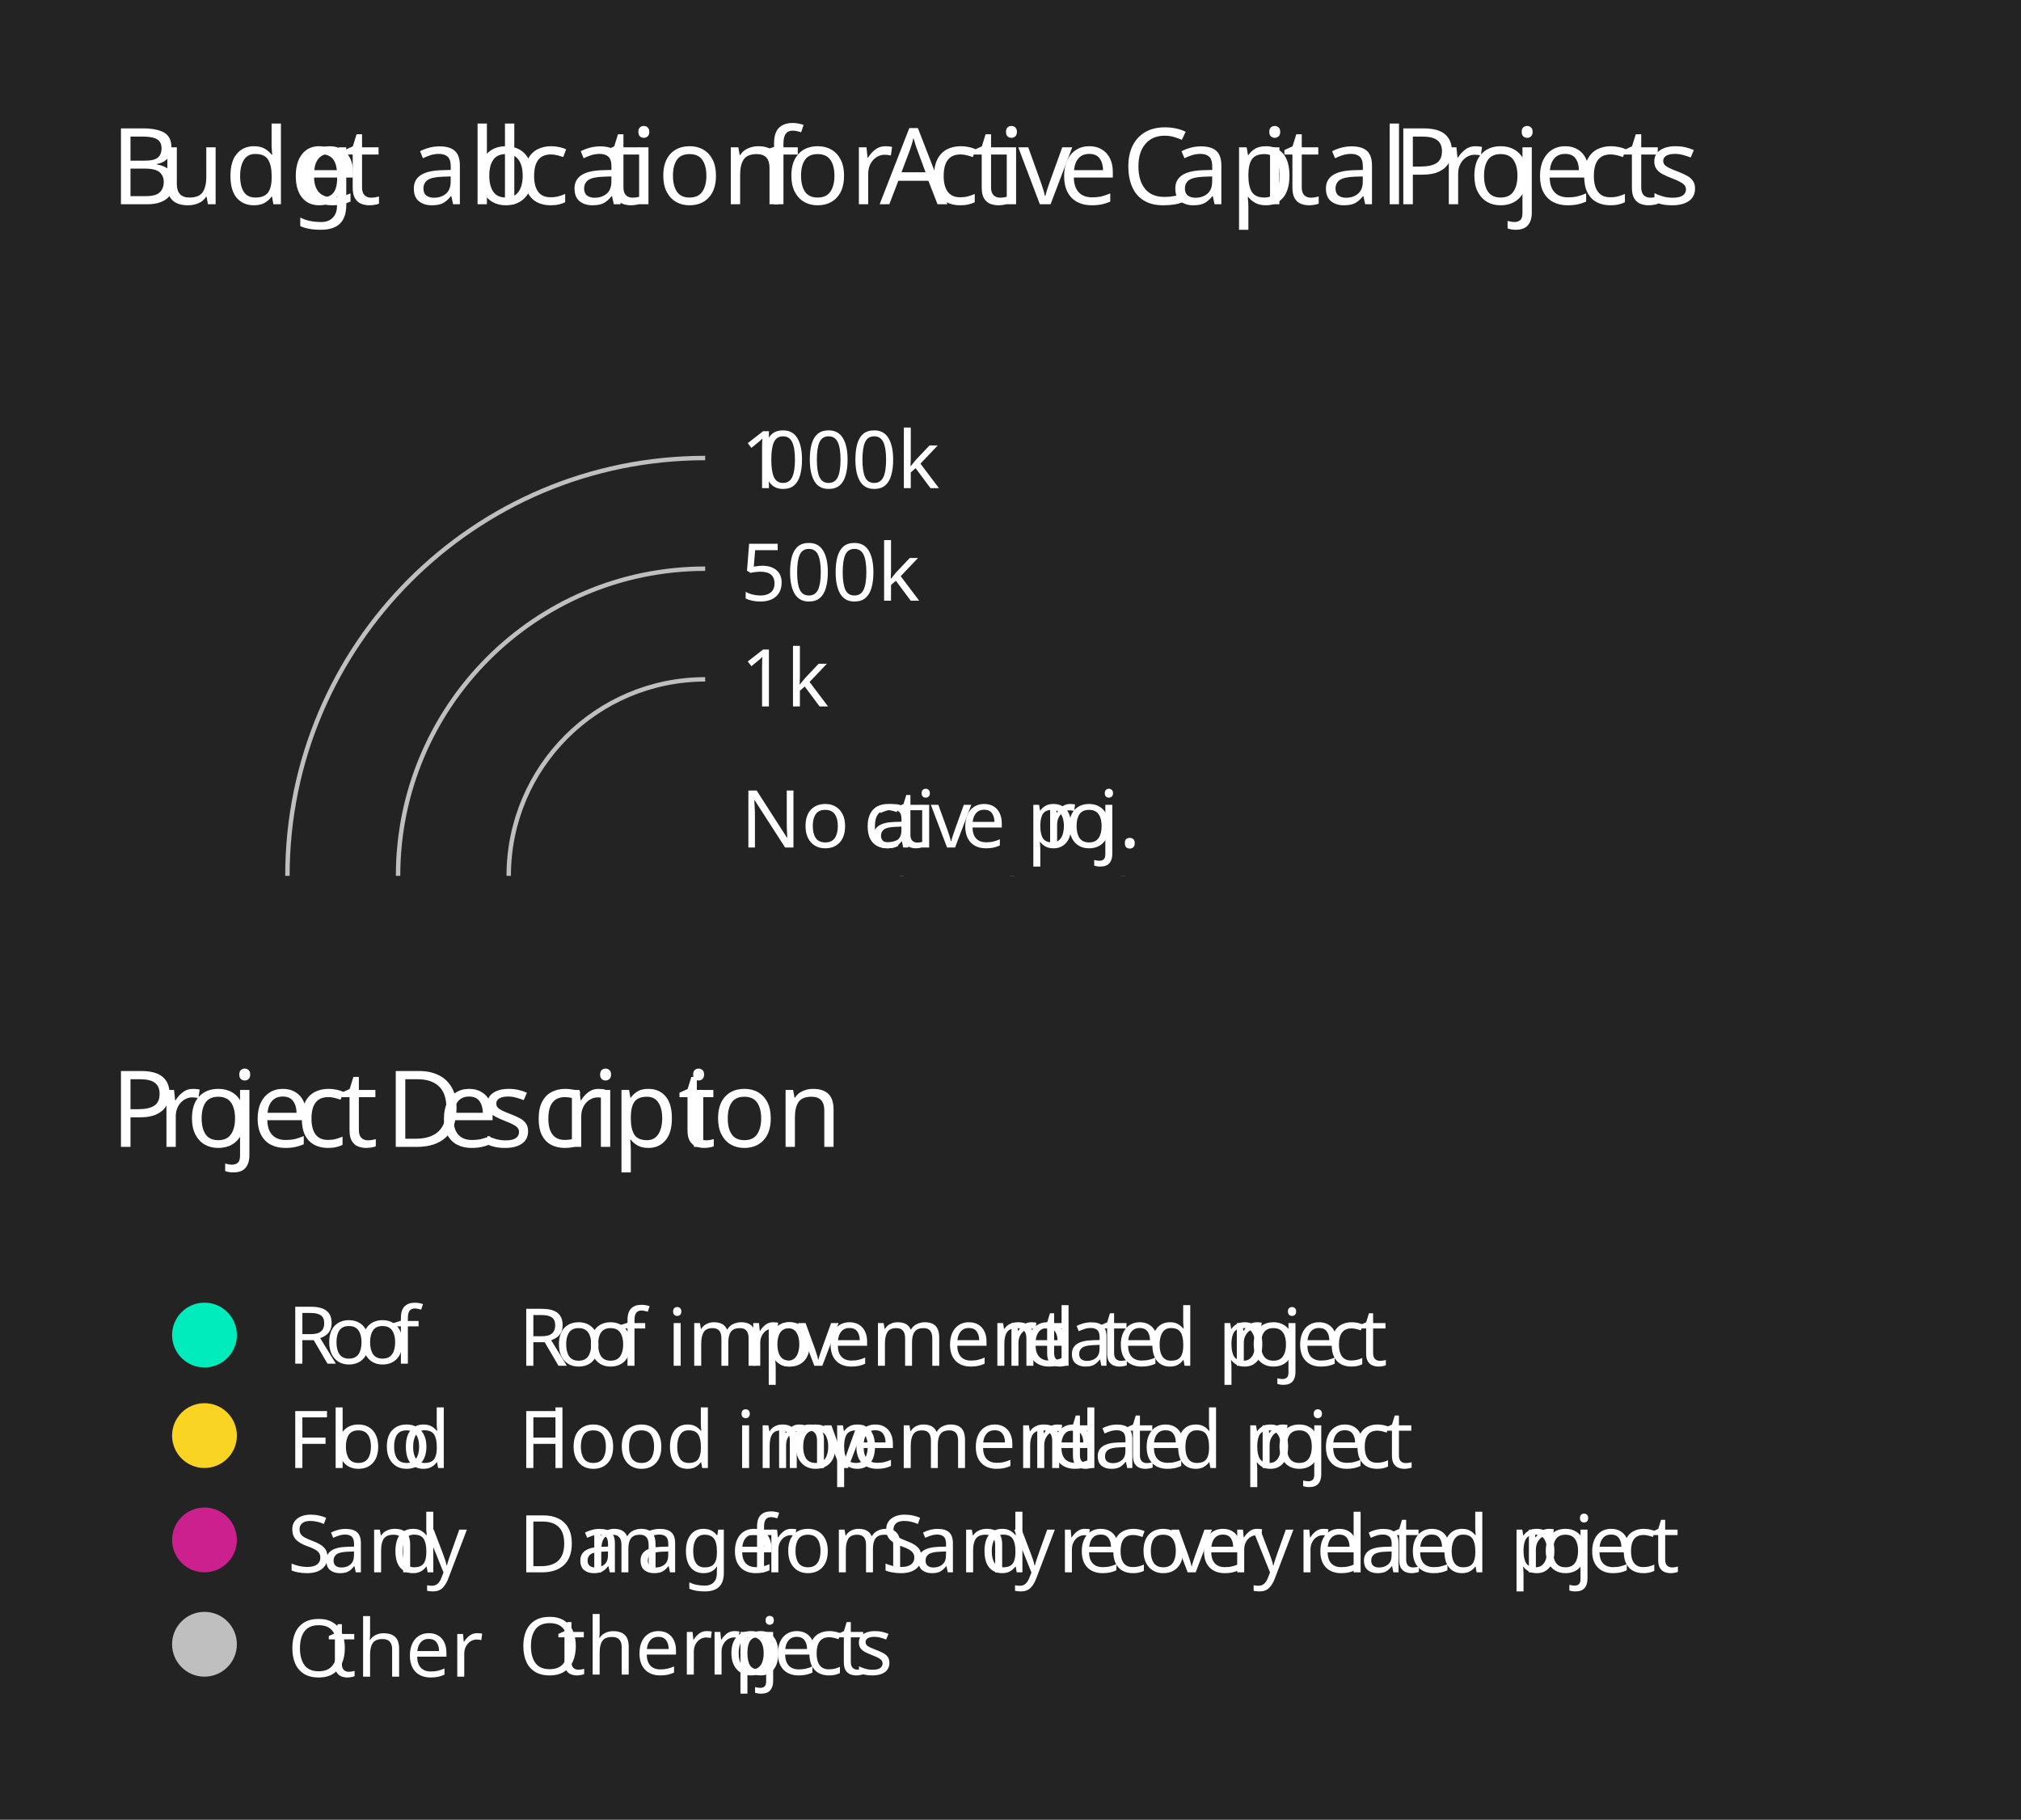
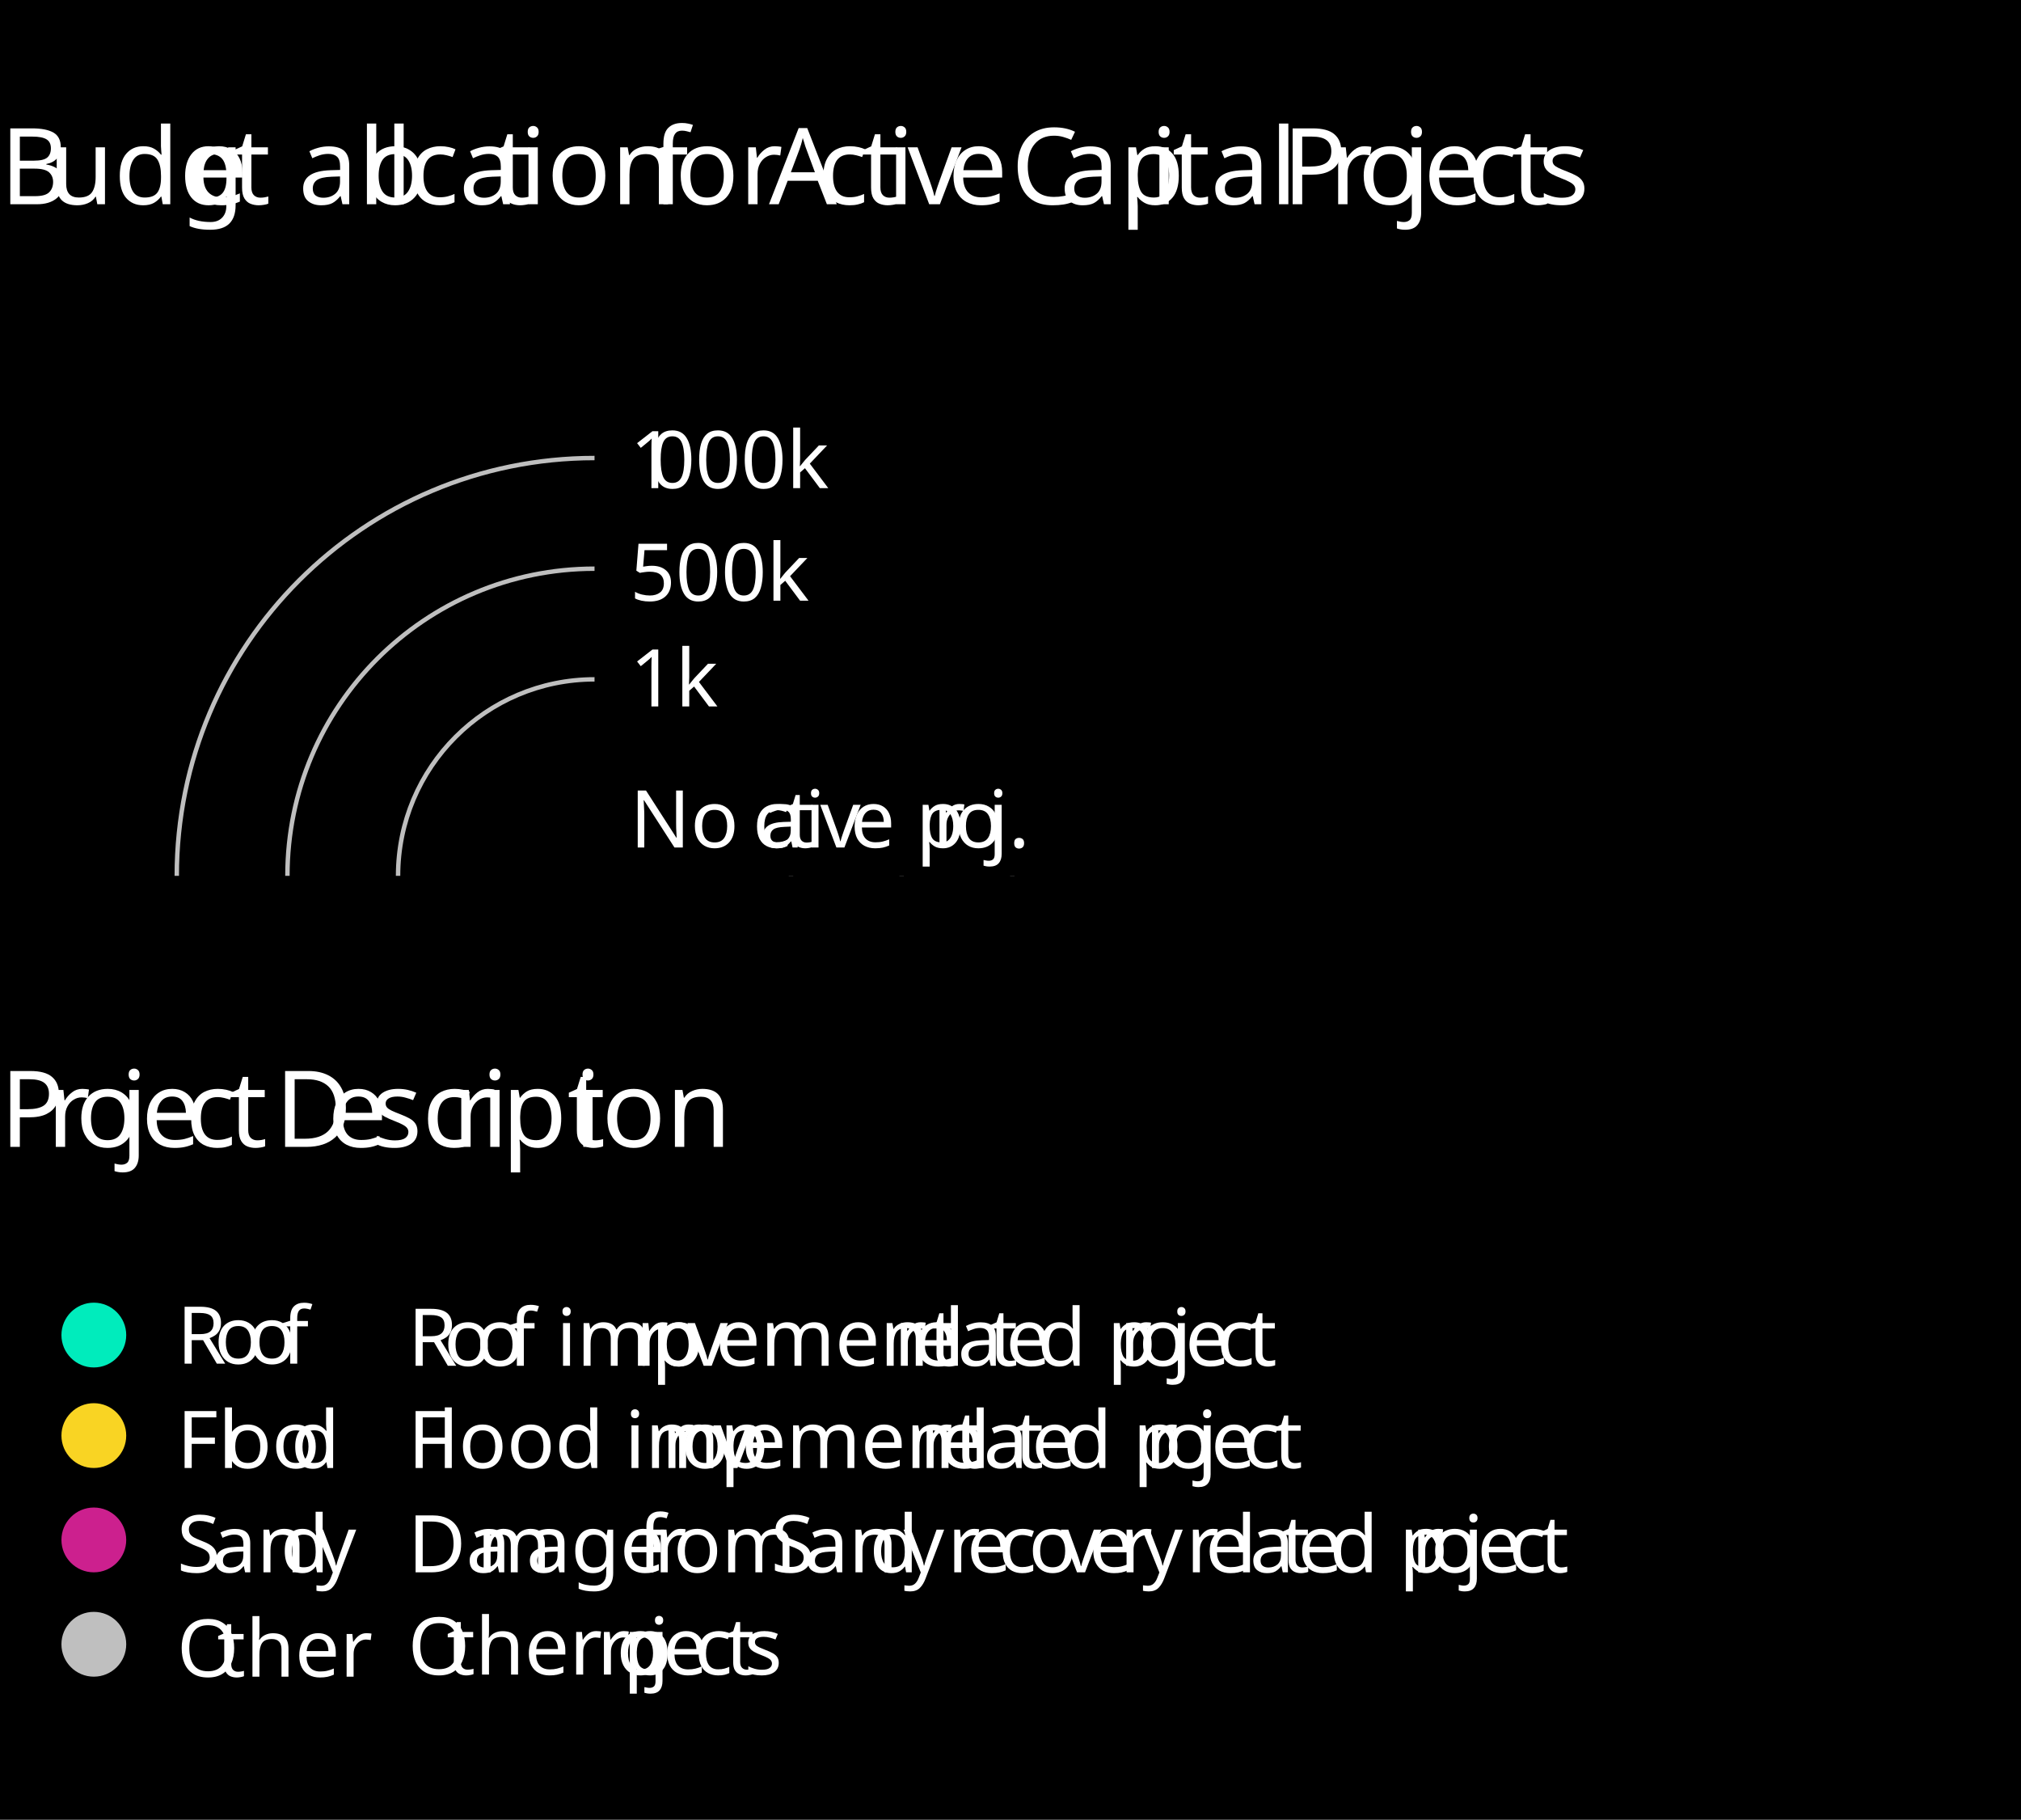
<svg xmlns="http://www.w3.org/2000/svg" viewBox="0 0 456.63 411.09">
  <defs>
-     <style>.a{fill:#232323;}.b{font-size:24px;}.ai,.b,.s{fill:#fff;}.b,.s{font-family:AcuminProCond-Regular, Acumin Pro Condensed;}.c{letter-spacing:-0.01em;}.d{letter-spacing:0.01em;}.e{letter-spacing:0em;}.f{letter-spacing:0em;}.g{letter-spacing:0em;}.h{letter-spacing:0.01em;}.i{letter-spacing:0.01em;}.j{letter-spacing:0.02em;}.k{letter-spacing:0em;}.l{letter-spacing:0em;}.m{letter-spacing:0.01em;}.n{letter-spacing:-0.01em;}.o{letter-spacing:-0.01em;}.p{letter-spacing:0.01em;}.q{letter-spacing:0.01em;}.r{fill:none;stroke:#bfbfbf;stroke-miterlimit:10;}.ai,.s{font-size:18px;}.t{letter-spacing:0em;}.u{letter-spacing:0.02em;}.v{letter-spacing:0em;}.w{letter-spacing:0em;}.x{letter-spacing:0em;}.y{letter-spacing:0em;}.z{letter-spacing:0.01em;}.aa{letter-spacing:0.01em;}.ab{letter-spacing:0em;}.ac{letter-spacing:0.01em;}.ad{letter-spacing:0em;}.ae{letter-spacing:0em;}.af{letter-spacing:0.01em;}.ag{letter-spacing:0em;}.ah{letter-spacing:0.02em;}.ai{font-family:AcuminProCond-ExtraLight, Acumin Pro Condensed;font-weight:200;}.aj{letter-spacing:0.01em;}.ak{letter-spacing:0em;}.al{letter-spacing:0em;}.am{letter-spacing:0em;}.an{letter-spacing:-0.01em;}.ao{letter-spacing:0.01em;}.ap{letter-spacing:0.02em;}.aq{letter-spacing:0.01em;}.ar{letter-spacing:-0.01em;}.as{letter-spacing:0em;}.at{letter-spacing:-0.01em;}.au{letter-spacing:0.01em;}.av{letter-spacing:0.01em;}.aw{letter-spacing:0.03em;}.ax{letter-spacing:0.01em;}.ay{fill:#00ecbc;}.az{fill:#f9d423;}.ba{fill:#cc208e;}.bb{fill:#bfbfbf;}</style>
+     <style>.a{font-size:24px;}.a,.ah,.r{fill:#fff;}.a,.r{font-family:AcuminProCond-Regular, Acumin Pro Condensed;}.b{letter-spacing:-0.01em;}.c{letter-spacing:0.01em;}.d{letter-spacing:0em;}.e{letter-spacing:0em;}.f{letter-spacing:0em;}.g{letter-spacing:0.01em;}.h{letter-spacing:0.01em;}.i{letter-spacing:0.02em;}.j{letter-spacing:0em;}.k{letter-spacing:0em;}.l{letter-spacing:0.01em;}.m{letter-spacing:-0.01em;}.n{letter-spacing:-0.01em;}.o{letter-spacing:0.01em;}.p{letter-spacing:0.01em;}.q{fill:none;stroke:#bfbfbf;stroke-miterlimit:10;}.ah,.r{font-size:18px;}.s{letter-spacing:0em;}.t{letter-spacing:0.02em;}.u{letter-spacing:0em;}.v{letter-spacing:0em;}.w{letter-spacing:0em;}.x{letter-spacing:0em;}.y{letter-spacing:0.01em;}.z{letter-spacing:0.01em;}.aa{letter-spacing:0em;}.ab{letter-spacing:0.01em;}.ac{letter-spacing:0em;}.ad{letter-spacing:0em;}.ae{letter-spacing:0.01em;}.af{letter-spacing:0em;}.ag{letter-spacing:0.02em;}.ah{font-family:AcuminProCond-ExtraLight, Acumin Pro Condensed;font-weight:200;}.ai{letter-spacing:0.01em;}.aj{letter-spacing:0em;}.ak{letter-spacing:0em;}.al{letter-spacing:0em;}.am{letter-spacing:-0.01em;}.an{letter-spacing:0.01em;}.ao{letter-spacing:0.02em;}.ap{letter-spacing:0.01em;}.aq{letter-spacing:-0.01em;}.ar{letter-spacing:0em;}.as{letter-spacing:-0.01em;}.at{letter-spacing:0.01em;}.au{letter-spacing:0.01em;}.av{letter-spacing:0.03em;}.aw{letter-spacing:0.01em;}.ax{fill:#00ecbc;}.ay{fill:#f9d423;}.az{fill:#cc208e;}.ba{fill:#bfbfbf;}</style>
  </defs>
-   <rect class="a" width="456.63" height="411.09" />
-   <text class="b" transform="translate(25 46.14)">
-     <tspan class="c">B</tspan>
+   <rect width="456.63" height="411.09" />
+   <text class="a" transform="translate(0 46.14)">
+     <tspan class="b">B</tspan>
    <tspan x="10.92" y="0">udg</tspan>
-     <tspan class="d" x="42.46" y="0">e</tspan>
-     <tspan class="e" x="52.49" y="0">t all</tspan>
-     <tspan class="f" x="82.05" y="0">o</tspan>
+     <tspan class="c" x="42.46" y="0">e</tspan>
+     <tspan class="d" x="52.49" y="0">t all</tspan>
+     <tspan class="e" x="82.05" y="0">o</tspan>
    <tspan x="92.18" y="0">ca</tspan>
-     <tspan class="g" x="111.55" y="0">t</tspan>
+     <tspan class="f" x="111.55" y="0">t</tspan>
    <tspan x="117.36" y="0">ion </tspan>
-     <tspan class="h" x="147.28" y="0">f</tspan>
+     <tspan class="g" x="147.28" y="0">f</tspan>
    <tspan x="152.49" y="0">or </tspan>
-     <tspan class="i" x="173.75" y="0">A</tspan>
-     <tspan class="j" x="184.72" y="0">c</tspan>
-     <tspan class="f" x="194.61" y="0">t</tspan>
-     <tspan class="k" x="200.42" y="0">i</tspan>
-     <tspan class="l" x="205.07" y="0">v</tspan>
+     <tspan class="h" x="173.75" y="0">A</tspan>
+     <tspan class="i" x="184.72" y="0">c</tspan>
+     <tspan class="e" x="194.61" y="0">t</tspan>
+     <tspan class="j" x="200.42" y="0">i</tspan>
+     <tspan class="k" x="205.07" y="0">v</tspan>
    <tspan x="214.12" y="0">e </tspan>
-     <tspan class="i" x="228.47" y="0">C</tspan>
+     <tspan class="h" x="228.47" y="0">C</tspan>
    <tspan x="239.44" y="0">ap</tspan>
-     <tspan class="m" x="259.91" y="0">i</tspan>
-     <tspan class="e" x="264.81" y="0">tal </tspan>
-     <tspan class="n" x="289.74" y="0">P</tspan>
-     <tspan class="o" x="300.3" y="0">r</tspan>
-     <tspan class="g" x="306.81" y="0">o</tspan>
-     <tspan class="e" x="316.94" y="0">j</tspan>
-     <tspan class="p" x="321.64" y="0">e</tspan>
-     <tspan class="j" x="331.62" y="0">c</tspan>
-     <tspan class="q" x="341.51" y="0">t</tspan>
+     <tspan class="l" x="259.91" y="0">i</tspan>
+     <tspan class="d" x="264.81" y="0">tal </tspan>
+     <tspan class="m" x="289.74" y="0">P</tspan>
+     <tspan class="n" x="300.3" y="0">r</tspan>
+     <tspan class="f" x="306.81" y="0">o</tspan>
+     <tspan class="d" x="316.94" y="0">j</tspan>
+     <tspan class="o" x="321.64" y="0">e</tspan>
+     <tspan class="i" x="331.62" y="0">c</tspan>
+     <tspan class="p" x="341.51" y="0">t</tspan>
    <tspan x="347.56" y="0">s</tspan>
  </text>
-   <circle class="r" cx="159.33" cy="197.86" r="94.39" />
-   <circle class="r" cx="159.33" cy="197.86" r="69.39" />
-   <circle class="r" cx="159.33" cy="197.86" r="44.39" />
-   <rect class="a" x="159.33" y="86.88" width="129.55" height="110.98" />
-   <rect class="a" x="28.4" y="197.86" width="260.48" height="110.98" />
-   <text class="s" transform="translate(167.34 135.7)">500k</text>
-   <text class="s" transform="translate(167.34 159.59)">1k</text>
-   <text class="s" transform="translate(167.34 110.27)">
-     <tspan class="t">1</tspan>
+   <circle class="q" cx="134.33" cy="197.86" r="94.39" />
+   <circle class="q" cx="134.33" cy="197.86" r="69.39" />
+   <circle class="q" cx="134.33" cy="197.86" r="44.39" />
+   <rect x="134.33" y="86.88" width="129.55" height="110.98" />
+   <rect x="3.4" y="197.86" width="260.48" height="110.98" />
+   <text class="r" transform="translate(142.34 135.7)">500k</text>
+   <text class="r" transform="translate(142.34 159.59)">1k</text>
+   <text class="r" transform="translate(142.34 110.27)">
+     <tspan class="s">1</tspan>
    <tspan x="4.46" y="0">000k</tspan>
  </text>
-   <text class="s" transform="translate(167.34 191.45)">No a<tspan class="u" x="27.72" y="0">c</tspan>
-     <tspan class="v" x="35.13" y="0">t</tspan>
-     <tspan class="w" x="39.49" y="0">i</tspan>
-     <tspan class="x" x="42.98" y="0">v</tspan>
+   <text class="r" transform="translate(142.34 191.45)">No a<tspan class="t" x="27.72" y="0">c</tspan>
+     <tspan class="u" x="35.13" y="0">t</tspan>
+     <tspan class="v" x="39.49" y="0">i</tspan>
+     <tspan class="w" x="42.98" y="0">v</tspan>
    <tspan x="49.77" y="0">e p</tspan>
-     <tspan class="t" x="68.4" y="0">r</tspan>
-     <tspan class="y" x="73.28" y="0">o</tspan>
+     <tspan class="s" x="68.4" y="0">r</tspan>
+     <tspan class="x" x="73.28" y="0">o</tspan>
    <tspan x="80.87" y="0">j.</tspan>
  </text>
-   <text class="b" transform="translate(25 259.09)">
-     <tspan class="n">P</tspan>
-     <tspan class="o" x="10.56" y="0">r</tspan>
-     <tspan class="f" x="17.06" y="0">o</tspan>
+   <text class="a" transform="translate(0 259.09)">
+     <tspan class="m">P</tspan>
+     <tspan class="n" x="10.56" y="0">r</tspan>
+     <tspan class="e" x="17.06" y="0">o</tspan>
    <tspan x="27.19" y="0">j</tspan>
-     <tspan class="z" x="31.9" y="0">e</tspan>
-     <tspan class="j" x="41.88" y="0">c</tspan>
+     <tspan class="y" x="31.9" y="0">e</tspan>
+     <tspan class="i" x="41.88" y="0">c</tspan>
    <tspan x="51.77" y="0">t </tspan>
-     <tspan class="z" x="62.09" y="0">D</tspan>
-     <tspan class="aa" x="73.99" y="0">e</tspan>
+     <tspan class="y" x="62.09" y="0">D</tspan>
+     <tspan class="z" x="73.99" y="0">e</tspan>
    <tspan x="83.9" y="0">sc</tspan>
-     <tspan class="ab" x="102.17" y="0">r</tspan>
+     <tspan class="aa" x="102.17" y="0">r</tspan>
    <tspan x="108.72" y="0">i</tspan>
-     <tspan class="g" x="113.37" y="0">pt</tspan>
+     <tspan class="f" x="113.37" y="0">pt</tspan>
    <tspan x="129.74" y="0">ion</tspan>
  </text>
-   <text class="s" transform="translate(64.96 355.2)">
-     <tspan class="ac">S</tspan>
-     <tspan class="ad" x="7.94" y="0">an</tspan>
-     <tspan class="ae" x="23.4" y="0">d</tspan>
+   <text class="r" transform="translate(39.96 355.2)">
+     <tspan class="ab">S</tspan>
+     <tspan class="ac" x="7.94" y="0">an</tspan>
+     <tspan class="ad" x="23.4" y="0">d</tspan>
    <tspan x="31.34" y="0">y</tspan>
  </text>
-   <text class="s" transform="translate(64.96 308.06)">
-     <tspan class="af">R</tspan>
-     <tspan class="y" x="8.44" y="0">o</tspan>
-     <tspan class="ag" x="16.04" y="0">o</tspan>
+   <text class="r" transform="translate(39.96 308.06)">
+     <tspan class="ae">R</tspan>
+     <tspan class="x" x="8.44" y="0">o</tspan>
+     <tspan class="af" x="16.04" y="0">o</tspan>
    <tspan x="23.65" y="0">f</tspan>
  </text>
-   <text class="s" transform="translate(64.96 378.77)">
-     <tspan class="ah">O</tspan>
+   <text class="r" transform="translate(39.96 378.77)">
+     <tspan class="ag">O</tspan>
    <tspan x="9.05" y="0">ther</tspan>
  </text>
-   <text class="s" transform="translate(64.96 331.63)">Fl<tspan class="y" x="10.57" y="0">oo</tspan>
+   <text class="r" transform="translate(39.96 331.63)">Fl<tspan class="x" x="10.57" y="0">oo</tspan>
    <tspan x="25.76" y="0">d</tspan>
  </text>
-   <text class="ai" transform="translate(117.15 308.53)">
-     <tspan class="aj">R</tspan>
+   <text class="ah" transform="translate(92.15 308.53)">
+     <tspan class="ai">R</tspan>
    <tspan x="8.15" y="0">o</tspan>
-     <tspan class="ag" x="15.37" y="0">o</tspan>
+     <tspan class="af" x="15.37" y="0">o</tspan>
    <tspan x="22.66" y="0">f imp</tspan>
-     <tspan class="n" x="51.51" y="0">r</tspan>
-     <tspan class="ak" x="55.87" y="0">o</tspan>
-     <tspan class="al" x="63.18" y="0">v</tspan>
+     <tspan class="m" x="51.51" y="0">r</tspan>
+     <tspan class="aj" x="55.87" y="0">o</tspan>
+     <tspan class="ak" x="63.18" y="0">v</tspan>
    <tspan x="69.53" y="0">ement </tspan>
-     <tspan class="n" x="109.85" y="0">r</tspan>
+     <tspan class="m" x="109.85" y="0">r</tspan>
    <tspan x="114.21" y="0">e</tspan>
-     <tspan class="am" x="121.17" y="0">l</tspan>
+     <tspan class="al" x="121.17" y="0">l</tspan>
    <tspan x="124.21" y="0">a</tspan>
-     <tspan class="an" x="131.34" y="0">t</tspan>
-     <tspan class="af" x="135.11" y="0">e</tspan>
+     <tspan class="am" x="131.34" y="0">t</tspan>
+     <tspan class="ae" x="135.11" y="0">e</tspan>
    <tspan x="142.23" y="0">d p</tspan>
-     <tspan class="n" x="160.77" y="0">r</tspan>
-     <tspan class="ak" x="165.13" y="0">o</tspan>
+     <tspan class="m" x="160.77" y="0">r</tspan>
+     <tspan class="aj" x="165.13" y="0">o</tspan>
    <tspan x="172.44" y="0">j</tspan>
-     <tspan class="ao" x="175.62" y="0">e</tspan>
-     <tspan class="ap" x="182.75" y="0">c</tspan>
+     <tspan class="an" x="175.62" y="0">e</tspan>
+     <tspan class="ao" x="182.75" y="0">c</tspan>
    <tspan x="189.86" y="0">t</tspan>
  </text>
-   <text class="ai" transform="translate(117.15 331.63)">
-     <tspan class="aq">F</tspan>
+   <text class="ah" transform="translate(92.15 331.63)">
+     <tspan class="ap">F</tspan>
    <tspan x="6.82" y="0">lood imp</tspan>
-     <tspan class="ar" x="57.35" y="0">r</tspan>
-     <tspan class="ak" x="61.7" y="0">o</tspan>
-     <tspan class="as" x="69.01" y="0">v</tspan>
+     <tspan class="aq" x="57.35" y="0">r</tspan>
+     <tspan class="aj" x="61.7" y="0">o</tspan>
+     <tspan class="ar" x="69.01" y="0">v</tspan>
    <tspan x="75.36" y="0">ement </tspan>
-     <tspan class="ar" x="115.68" y="0">r</tspan>
+     <tspan class="aq" x="115.68" y="0">r</tspan>
    <tspan x="120.04" y="0">e</tspan>
-     <tspan class="x" x="127" y="0">l</tspan>
+     <tspan class="w" x="127" y="0">l</tspan>
    <tspan x="130.05" y="0">a</tspan>
-     <tspan class="at" x="137.17" y="0">t</tspan>
-     <tspan class="ao" x="140.94" y="0">e</tspan>
+     <tspan class="as" x="137.17" y="0">t</tspan>
+     <tspan class="an" x="140.94" y="0">e</tspan>
    <tspan x="148.06" y="0">d p</tspan>
-     <tspan class="ar" x="166.6" y="0">r</tspan>
-     <tspan class="ak" x="170.96" y="0">o</tspan>
-     <tspan class="ad" x="178.27" y="0">j</tspan>
-     <tspan class="af" x="181.45" y="0">e</tspan>
-     <tspan class="ah" x="188.58" y="0">c</tspan>
+     <tspan class="aq" x="166.6" y="0">r</tspan>
+     <tspan class="aj" x="170.96" y="0">o</tspan>
+     <tspan class="ac" x="178.27" y="0">j</tspan>
+     <tspan class="ae" x="181.45" y="0">e</tspan>
+     <tspan class="ag" x="188.58" y="0">c</tspan>
    <tspan x="195.69" y="0">t</tspan>
  </text>
-   <text class="ai" transform="translate(117.15 355.2)">Da<tspan class="ar" x="15.59" y="0">m</tspan>
+   <text class="ah" transform="translate(92.15 355.2)">Da<tspan class="aq" x="15.59" y="0">m</tspan>
    <tspan x="26.75" y="0">age </tspan>
-     <tspan class="au" x="51.93" y="0">f</tspan>
-     <tspan class="ar" x="55.6" y="0">r</tspan>
+     <tspan class="at" x="51.93" y="0">f</tspan>
+     <tspan class="aq" x="55.6" y="0">r</tspan>
    <tspan x="59.96" y="0">om </tspan>
-     <tspan class="av" x="82.01" y="0">S</tspan>
+     <tspan class="au" x="82.01" y="0">S</tspan>
    <tspan x="89.51" y="0">an</tspan>
-     <tspan class="af" x="104.31" y="0">d</tspan>
+     <tspan class="ae" x="104.31" y="0">d</tspan>
    <tspan x="111.99" y="0">y </tspan>
-     <tspan class="n" x="121.93" y="0">r</tspan>
-     <tspan class="ao" x="126.29" y="0">e</tspan>
-     <tspan class="ae" x="133.41" y="0">c</tspan>
-     <tspan class="ak" x="140.24" y="0">o</tspan>
-     <tspan class="as" x="147.54" y="0">v</tspan>
+     <tspan class="m" x="121.93" y="0">r</tspan>
+     <tspan class="an" x="126.29" y="0">e</tspan>
+     <tspan class="ad" x="133.41" y="0">c</tspan>
+     <tspan class="aj" x="140.24" y="0">o</tspan>
+     <tspan class="ar" x="147.54" y="0">v</tspan>
    <tspan x="153.9" y="0">e</tspan>
-     <tspan class="aw" x="160.86" y="0">r</tspan>
+     <tspan class="av" x="160.86" y="0">r</tspan>
    <tspan x="165.9" y="0">y </tspan>
-     <tspan class="ar" x="175.84" y="0">r</tspan>
+     <tspan class="aq" x="175.84" y="0">r</tspan>
    <tspan x="180.19" y="0">e</tspan>
-     <tspan class="x" x="187.16" y="0">l</tspan>
+     <tspan class="w" x="187.16" y="0">l</tspan>
    <tspan x="190.2" y="0">a</tspan>
-     <tspan class="an" x="197.33" y="0">t</tspan>
-     <tspan class="af" x="201.09" y="0">e</tspan>
+     <tspan class="am" x="197.33" y="0">t</tspan>
+     <tspan class="ae" x="201.09" y="0">e</tspan>
    <tspan x="208.22" y="0">d p</tspan>
-     <tspan class="n" x="226.76" y="0">r</tspan>
-     <tspan class="ak" x="231.12" y="0">o</tspan>
+     <tspan class="m" x="226.76" y="0">r</tspan>
+     <tspan class="aj" x="231.12" y="0">o</tspan>
    <tspan x="238.42" y="0">j</tspan>
-     <tspan class="af" x="241.61" y="0">e</tspan>
-     <tspan class="ah" x="248.74" y="0">c</tspan>
+     <tspan class="ae" x="241.61" y="0">e</tspan>
+     <tspan class="ag" x="248.74" y="0">c</tspan>
    <tspan x="255.85" y="0">t</tspan>
  </text>
-   <text class="ai" transform="translate(117.15 378.3)">
-     <tspan class="j">O</tspan>
+   <text class="ah" transform="translate(92.15 378.3)">
+     <tspan class="i">O</tspan>
    <tspan x="8.73" y="0">ther p</tspan>
-     <tspan class="n" x="42.77" y="0">r</tspan>
-     <tspan class="ak" x="47.12" y="0">o</tspan>
+     <tspan class="m" x="42.77" y="0">r</tspan>
+     <tspan class="aj" x="47.12" y="0">o</tspan>
    <tspan x="54.43" y="0">j</tspan>
-     <tspan class="ao" x="57.62" y="0">e</tspan>
-     <tspan class="ap" x="64.74" y="0">c</tspan>
-     <tspan class="ax" x="71.85" y="0">t</tspan>
+     <tspan class="an" x="57.62" y="0">e</tspan>
+     <tspan class="ao" x="64.74" y="0">c</tspan>
+     <tspan class="aw" x="71.85" y="0">t</tspan>
    <tspan x="75.99" y="0">s</tspan>
  </text>
-   <circle class="ay" cx="46.2" cy="301.6" r="7.32" />
-   <circle class="az" cx="46.2" cy="324.31" r="7.32" />
-   <circle class="ba" cx="46.2" cy="347.88" r="7.32" />
-   <circle class="bb" cx="46.2" cy="371.45" r="7.32" />
+   <circle class="ax" cx="21.2" cy="301.6" r="7.32" />
+   <circle class="ay" cx="21.2" cy="324.31" r="7.32" />
+   <circle class="az" cx="21.2" cy="347.88" r="7.32" />
+   <circle class="ba" cx="21.2" cy="371.45" r="7.32" />
</svg>
